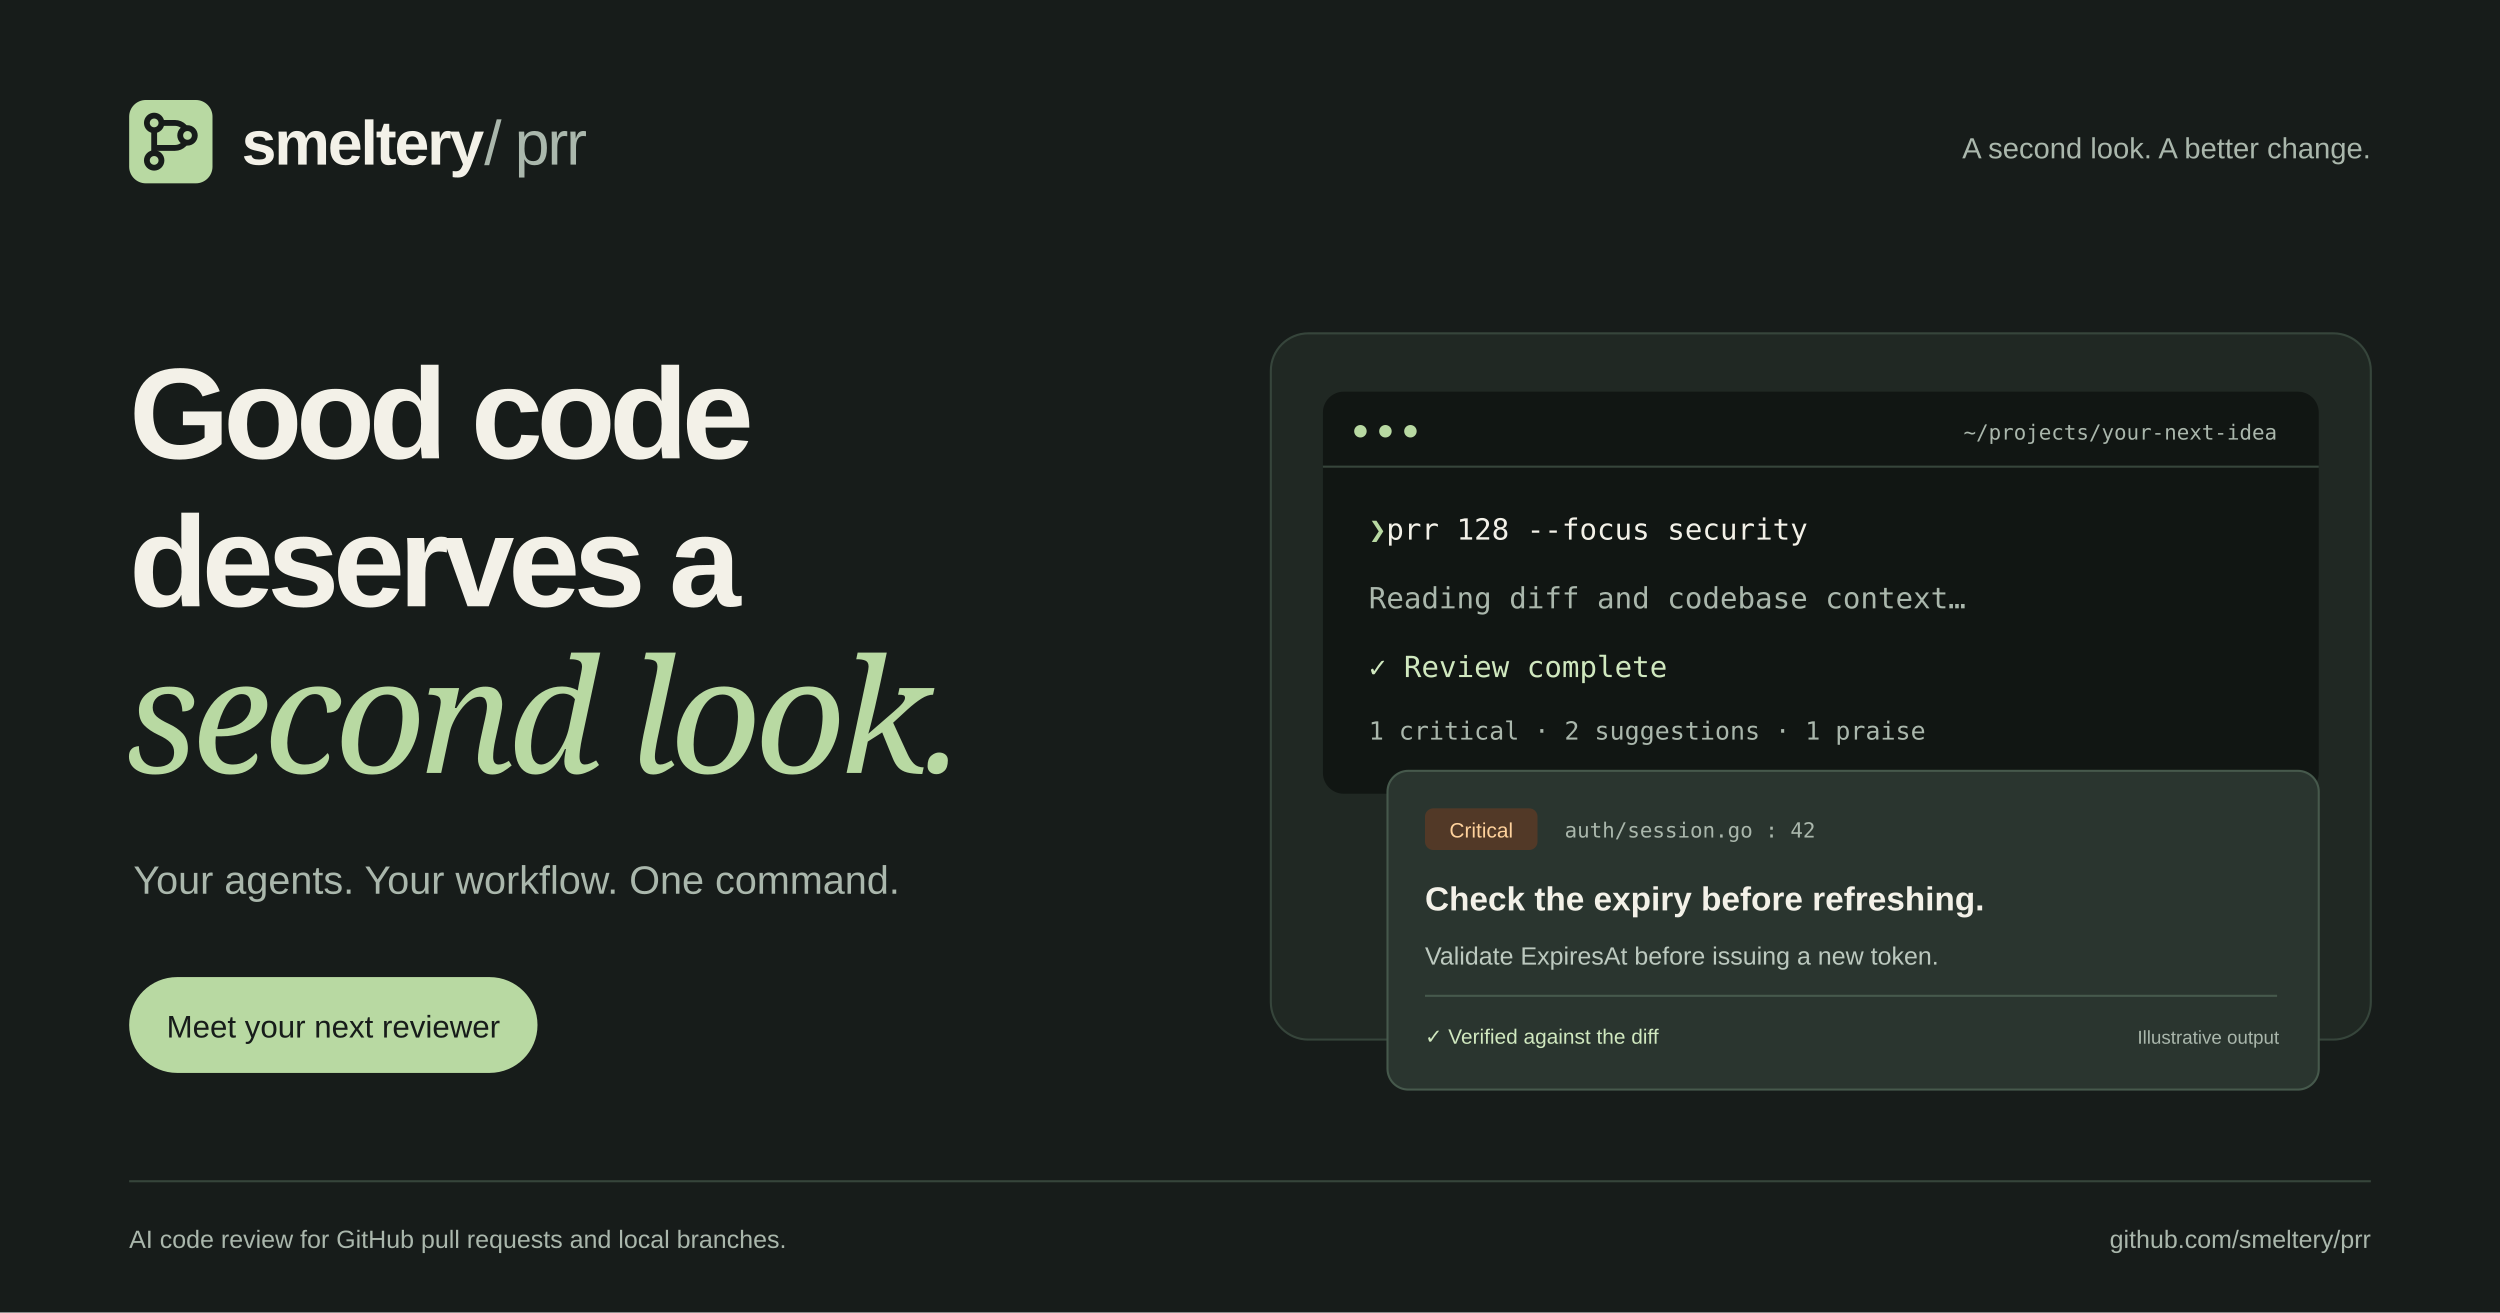
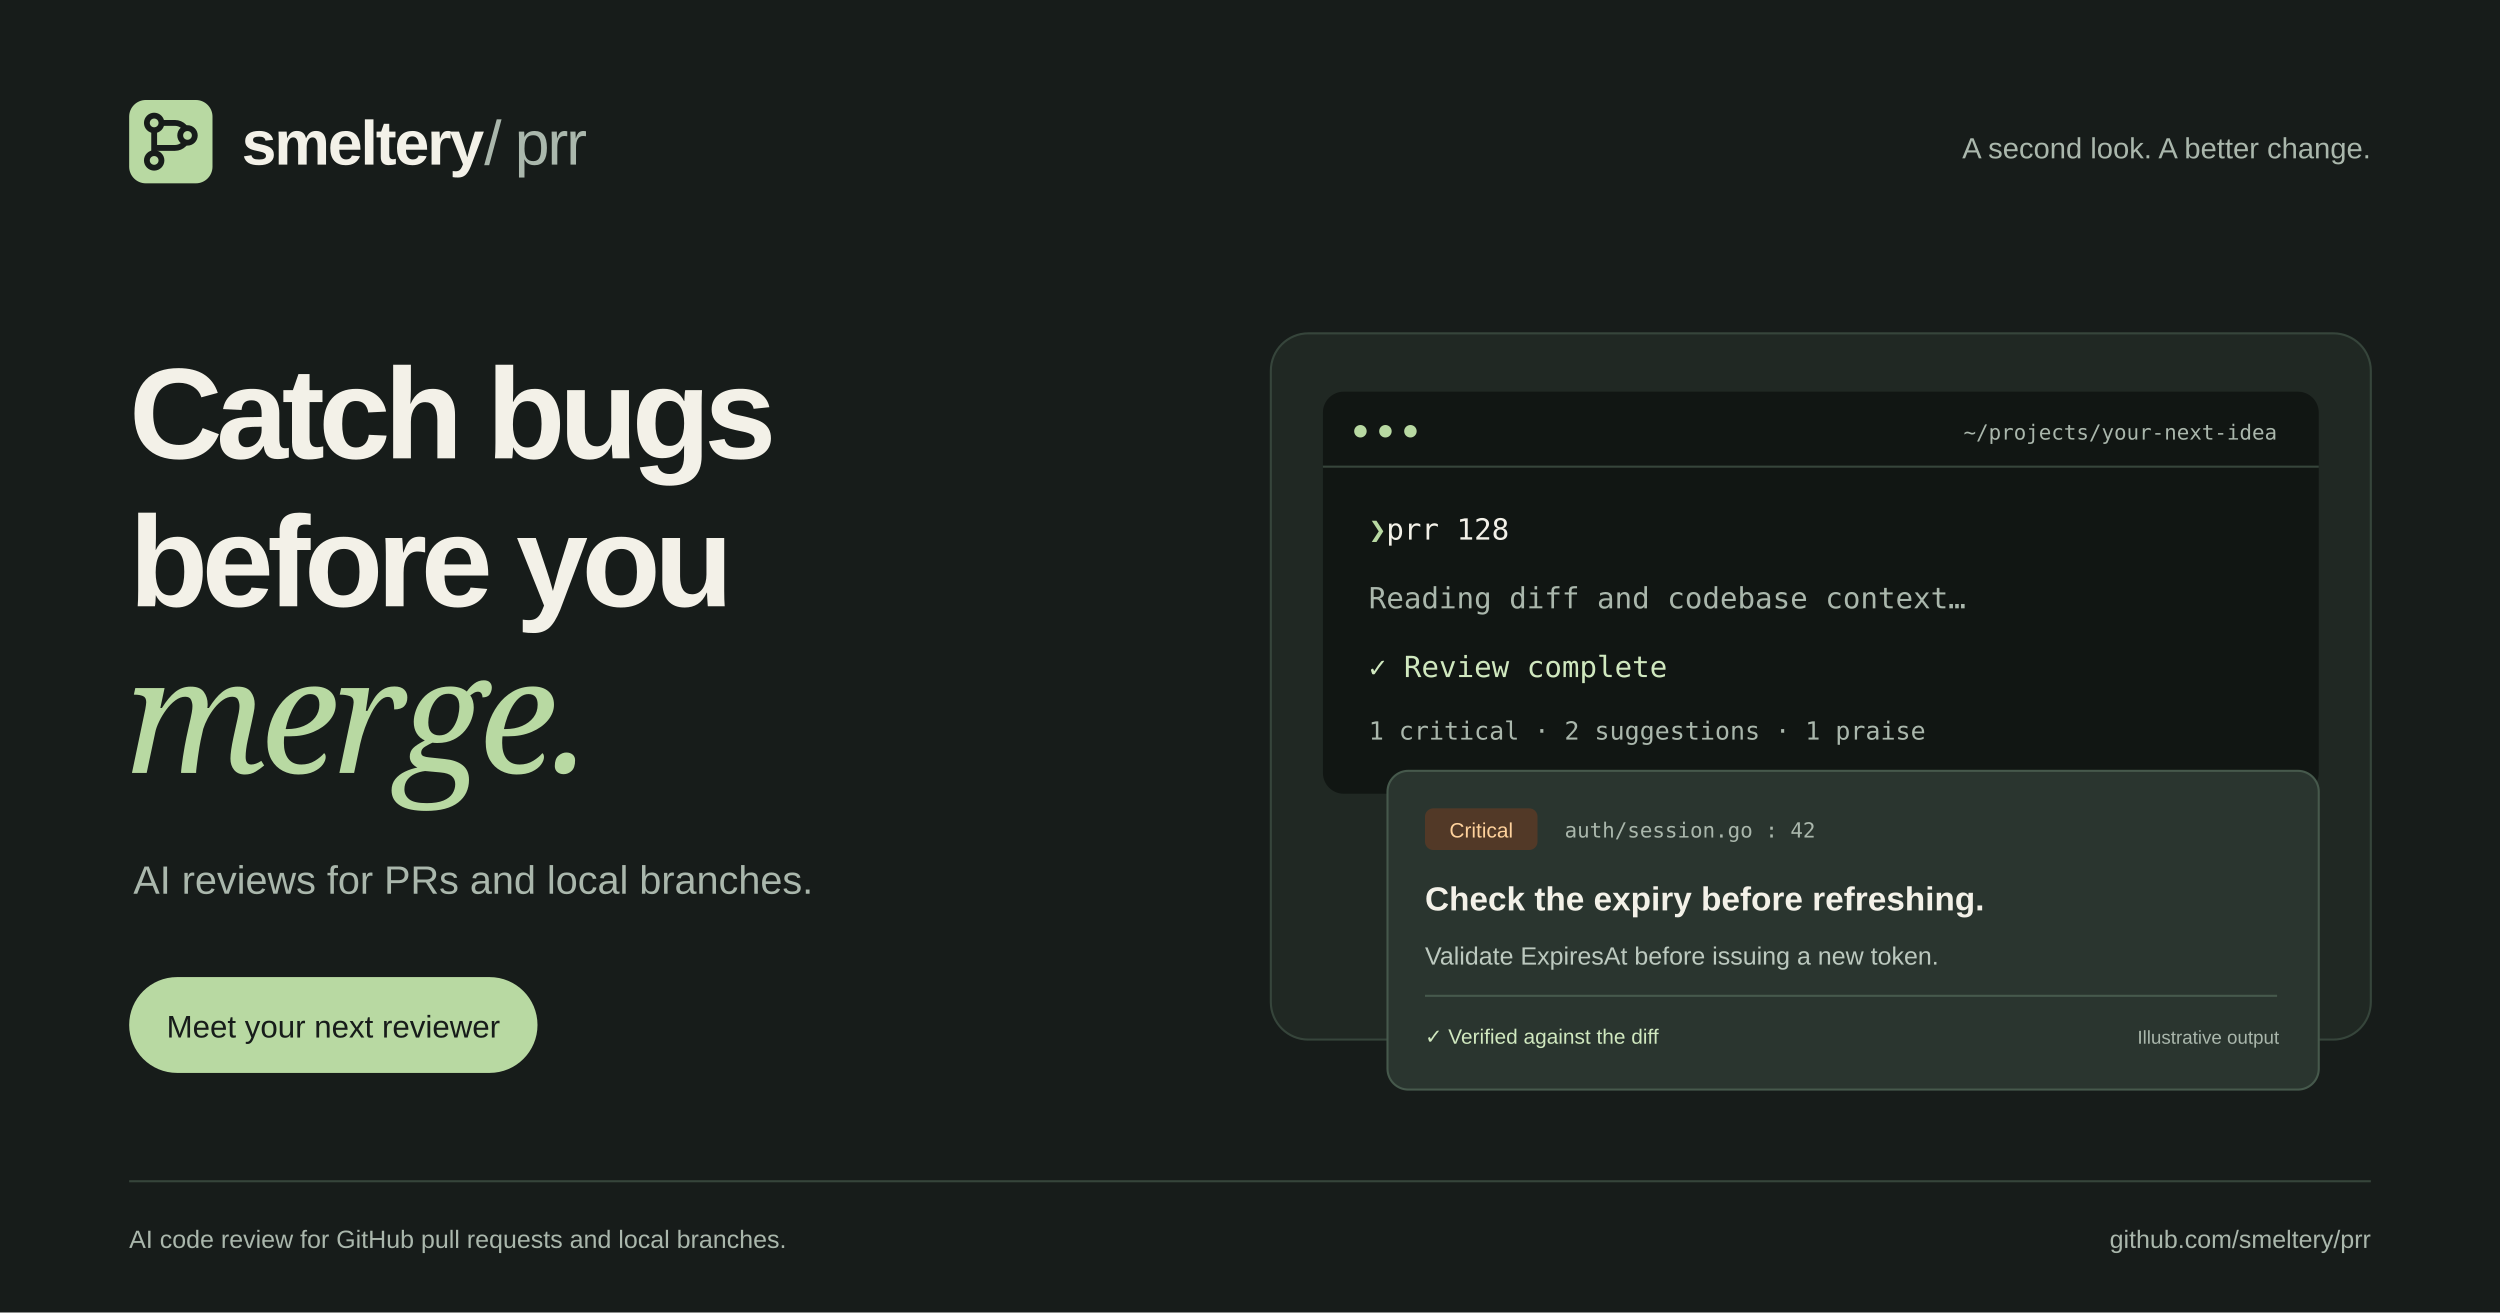
<svg xmlns="http://www.w3.org/2000/svg" width="1200" height="630" viewBox="0 0 1200 630">
  <rect width="1200" height="630" fill="#171c1a" />
  <g font-family="Arial, Helvetica, sans-serif" fill="#f3f1e8">
    <g transform="translate(62 48)">
      <rect width="40" height="40" rx="8" fill="#b8d9a2" />
      <g fill="none" stroke="#171c1a" stroke-width="2.8" stroke-linecap="round" stroke-linejoin="round">
        <path d="M12 29V11h10a6 6 0 0 1 0 12H12" />
        <circle cx="12" cy="11" r="3.5" fill="#b8d9a2" />
        <circle cx="12" cy="29" r="3.5" fill="#b8d9a2" />
        <circle cx="28" cy="17" r="3.5" fill="#b8d9a2" />
      </g>
    </g>
    <text x="116" y="79" font-size="30" font-weight="600" letter-spacing="-1">smeltery<tspan fill="#aab7ac" font-weight="400"> / prr</tspan>
    </text>
    <text x="1138" y="76" text-anchor="end" font-size="14" fill="#aab7ac">A second look. A better change.</text>
-     <text x="62" y="220" font-size="62" font-weight="600" letter-spacing="-3">Good code</text>
-     <text x="62" y="291" font-size="62" font-weight="600" letter-spacing="-3">deserves a</text>
-     <text x="60" y="371" font-family="Georgia, serif" font-style="italic" font-size="76" letter-spacing="-3" fill="#b8d9a2">second look.</text>
-     <text x="64" y="429" font-size="19" fill="#aab7ac">Your agents. Your workflow. One command.</text>
+     <text x="62" y="220" font-size="62" font-weight="600" letter-spacing="-3">Catch bugs</text>
+     <text x="62" y="291" font-size="62" font-weight="600" letter-spacing="-3">before you</text>
+     <text x="60" y="371" font-family="Georgia, serif" font-style="italic" font-size="76" letter-spacing="-3" fill="#b8d9a2">merge.</text>
+     <text x="64" y="429" font-size="19" fill="#aab7ac">AI reviews for PRs and local branches.</text>
    <rect x="62" y="469" width="196" height="46" rx="23" fill="#b8d9a2" />
    <text x="160" y="498" text-anchor="middle" font-size="15" fill="#171c1a">Meet your next reviewer</text>
    <rect x="610" y="160" width="528" height="339" rx="18" fill="#202823" stroke="#36453b" />
    <rect x="635" y="188" width="478" height="193" rx="10" fill="#111613" />
    <g fill="#b8d9a2">
      <circle cx="653" cy="207" r="3" />
      <circle cx="665" cy="207" r="3" />
      <circle cx="677" cy="207" r="3" />
    </g>
    <text x="1093" y="211" text-anchor="end" font-family="monospace" font-size="10" fill="#aab7ac">~/projects/your-next-idea</text>
    <path d="M635 224h478" stroke="#36453b" />
    <g font-family="monospace" font-size="14">
      <text x="657" y="259">
-         <tspan fill="#b8d9a2">❯ </tspan>prr 128 --focus security</text>
+         <tspan fill="#b8d9a2">❯ </tspan>prr 128</text>
      <text x="657" y="292" fill="#aab7ac">Reading diff and codebase context…</text>
      <text x="657" y="325" fill="#d0e8bf">✓ Review complete</text>
      <text x="657" y="355" font-size="12" fill="#aab7ac">1 critical · 2 suggestions · 1 praise</text>
    </g>
    <rect x="666" y="370" width="447" height="153" rx="10" fill="#2a352f" stroke="#46594c" />
    <rect x="684" y="388" width="54" height="20" rx="4" fill="#523927" />
    <text x="711" y="402" text-anchor="middle" font-size="10" fill="#ffd29c">Critical</text>
    <text x="751" y="402" font-size="10" font-family="monospace" fill="#aab7ac">auth/session.go : 42</text>
    <text x="684" y="437" font-size="16" font-weight="600">Check the expiry before refreshing.</text>
    <text x="684" y="463" font-size="12" fill="#bcc9bf">Validate ExpiresAt before issuing a new token.</text>
    <path d="M684 478h409" stroke="#46594c" />
    <text x="684" y="501" font-size="10" fill="#d0e8bf">✓ Verified against the diff</text>
    <text x="1094" y="501" text-anchor="end" font-size="9" fill="#aab7ac">Illustrative output</text>
    <path d="M62 567h1076" stroke="#36453b" />
    <text x="62" y="599" font-size="12" fill="#aab7ac">AI code review for GitHub pull requests and local branches.</text>
    <text x="1138" y="599" text-anchor="end" font-size="12" fill="#aab7ac">github.com/smeltery/prr</text>
  </g>
</svg>
